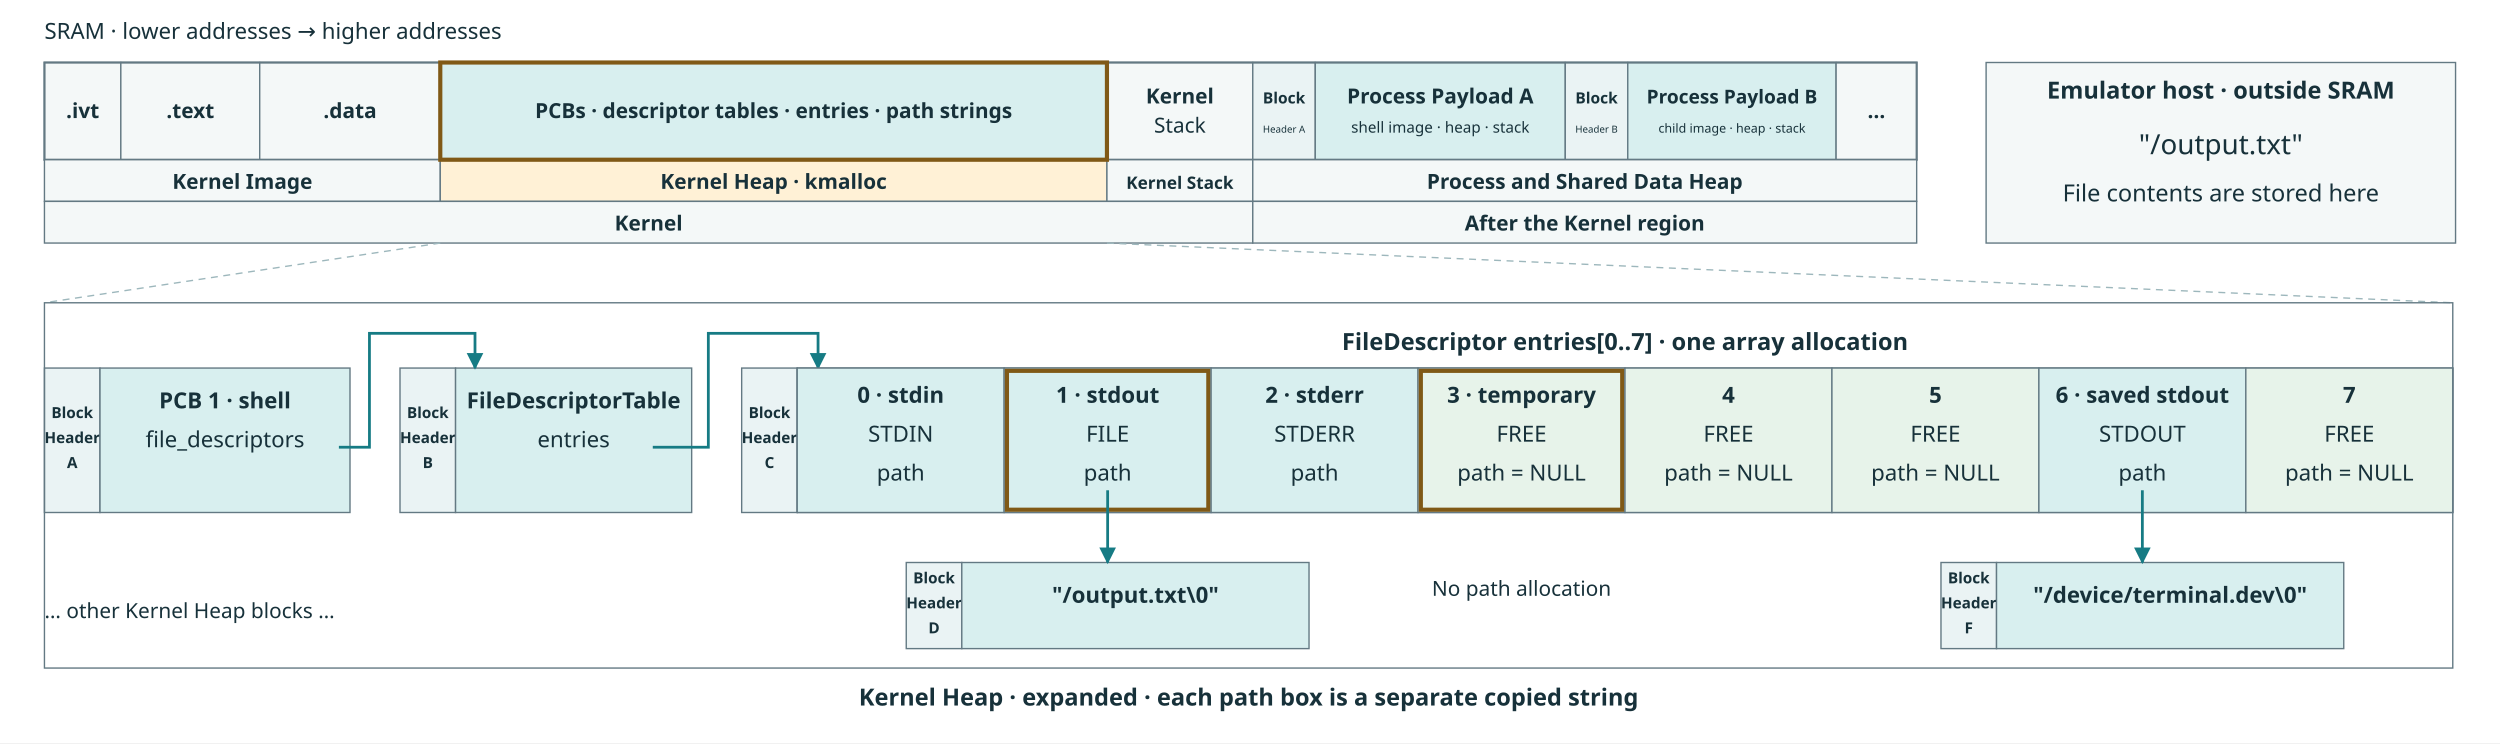
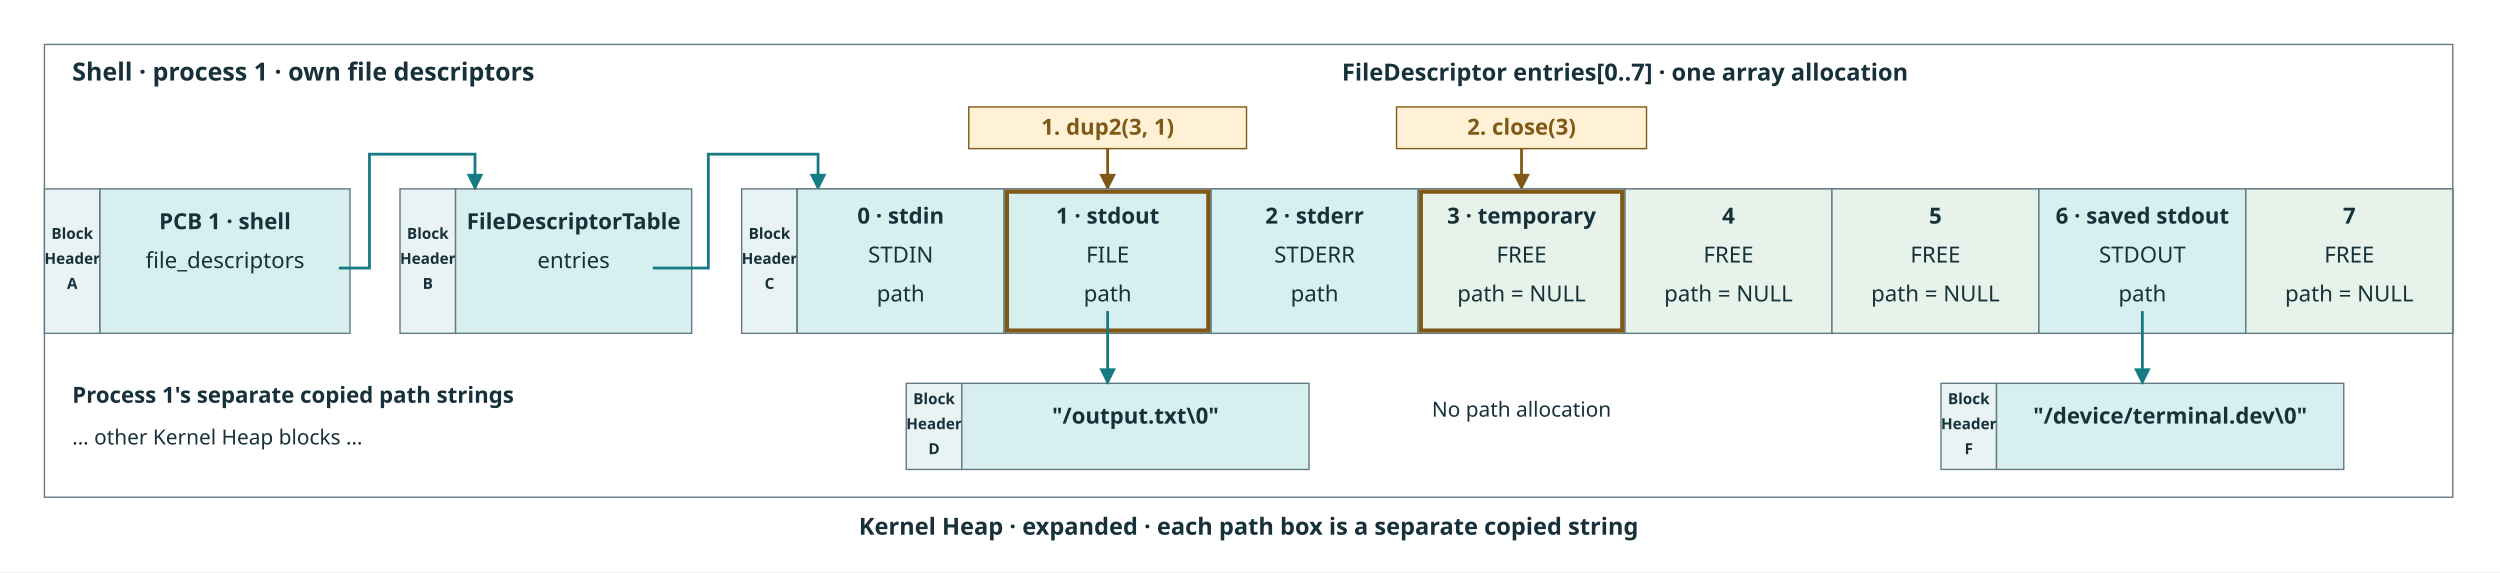
- <svg xmlns="http://www.w3.org/2000/svg" width="1800" height="535" viewBox="0 0 1800 535" role="img" aria-labelledby="title desc">
+ <svg xmlns="http://www.w3.org/2000/svg" width="1800" height="412" viewBox="0 0 1800 412" role="img" aria-labelledby="title desc">
  <defs>
    <marker id="405ea8" viewBox="0 0 10 10" refX="9" refY="5" markerWidth="6" markerHeight="6" orient="auto">
      <path d="M 0 0 L 10 5 L 0 10 z" fill="#167b84" />
    </marker>
    <marker id="26715b" viewBox="0 0 10 10" refX="9" refY="5" markerWidth="6" markerHeight="6" orient="auto">
      <path d="M 0 0 L 10 5 L 0 10 z" fill="#25734f" />
    </marker>
    <marker id="785099" viewBox="0 0 10 10" refX="9" refY="5" markerWidth="6" markerHeight="6" orient="auto">
      <path d="M 0 0 L 10 5 L 0 10 z" fill="#637983" />
    </marker>
    <marker id="9c3d15" viewBox="0 0 10 10" refX="9" refY="5" markerWidth="6" markerHeight="6" orient="auto">
      <path d="M 0 0 L 10 5 L 0 10 z" fill="#805916" />
    </marker>
  </defs>
-   <rect width="1800" height="535" fill="white" />
+   <rect width="1800" height="412" fill="white" />
  <g font-family="Cantarell, sans-serif">
-     <text x="32" y="28" text-anchor="start" font-size="16" font-weight="normal" fill="#17313a">SRAM · lower addresses → higher addresses</text>
-     <rect x="32" y="45" width="55" height="70" fill="#f4f8f8" stroke="#637983" stroke-width="1" />
-     <text x="59.5" y="85.0" text-anchor="middle" font-size="15" font-weight="bold" fill="#17313a">.ivt</text>
-     <rect x="87" y="45" width="100" height="70" fill="#f4f8f8" stroke="#637983" stroke-width="1" />
-     <text x="137.0" y="85.0" text-anchor="middle" font-size="15" font-weight="bold" fill="#17313a">.text</text>
-     <rect x="187" y="45" width="130" height="70" fill="#f4f8f8" stroke="#637983" stroke-width="1" />
-     <text x="252.0" y="85.0" text-anchor="middle" font-size="15" font-weight="bold" fill="#17313a">.data</text>
-     <rect x="317" y="45" width="480" height="70" fill="#d8efef" stroke="#637983" stroke-width="1" />
-     <text x="557.0" y="85.0" text-anchor="middle" font-size="15" font-weight="bold" fill="#17313a">PCBs · descriptor tables · entries · path strings</text>
-     <rect x="797" y="45" width="105" height="70" fill="#f4f8f8" stroke="#637983" stroke-width="1" />
-     <text x="849.5" y="74.5" text-anchor="middle" font-size="15" font-weight="bold" fill="#17313a">Kernel</text>
-     <text x="849.5" y="95.5" text-anchor="middle" font-size="15" font-weight="normal" fill="#17313a">Stack</text>
-     <rect x="902" y="45" width="45" height="70" fill="#eaf3f4" stroke="#637983" stroke-width="1" />
+     <rect x="32" y="32" width="1734" height="326" fill="none" stroke="#637983" stroke-width="1" />
+     <a href="../../kernel/process/process.header#L42">
+       <text x="52" y="58" text-anchor="start" font-size="18" font-weight="bold" fill="#17313a">Shell · process 1 · own file descriptors</text>
+     </a>
+     <rect x="32" y="136" width="40" height="104" fill="#eaf3f4" stroke="#637983" stroke-width="1" />
    <a href="../../common/heap.header#L5">
-       <text x="924.5" y="74.5" text-anchor="middle" font-size="11.186" font-weight="bold" fill="#17313a">Block</text>
+       <text x="52" y="172.0" text-anchor="middle" font-size="11" font-weight="bold" fill="#17313a">Block</text>
    </a>
    <a href="../../common/heap.header#L5">
-       <text x="924.5" y="95.5" text-anchor="middle" font-size="6.992" font-weight="normal" fill="#17313a">Header A</text>
-     </a>
-     <rect x="947" y="45" width="180" height="70" fill="#d8efef" stroke="#637983" stroke-width="1" />
-     <text x="1037.0" y="74.5" text-anchor="middle" font-size="15" font-weight="bold" fill="#17313a">Process Payload A</text>
-     <text x="1037.0" y="95.5" text-anchor="middle" font-size="10.952" font-weight="normal" fill="#17313a">shell image · heap · stack</text>
-     <rect x="1127" y="45" width="45" height="70" fill="#eaf3f4" stroke="#637983" stroke-width="1" />
-     <a href="../../common/heap.header#L5">
-       <text x="1149.5" y="74.5" text-anchor="middle" font-size="11.186" font-weight="bold" fill="#17313a">Block</text>
+       <text x="52" y="190.0" text-anchor="middle" font-size="11" font-weight="bold" fill="#17313a">Header</text>
    </a>
    <a href="../../common/heap.header#L5">
-       <text x="1149.5" y="95.5" text-anchor="middle" font-size="6.992" font-weight="normal" fill="#17313a">Header B</text>
+       <text x="52" y="208.0" text-anchor="middle" font-size="11" font-weight="bold" fill="#17313a">A</text>
    </a>
-     <rect x="1172" y="45" width="150" height="70" fill="#d8efef" stroke="#637983" stroke-width="1" />
-     <text x="1247.0" y="74.5" text-anchor="middle" font-size="13.759" font-weight="bold" fill="#17313a">Process Payload B</text>
-     <text x="1247.0" y="95.5" text-anchor="middle" font-size="8.996" font-weight="normal" fill="#17313a">child image · heap · stack</text>
-     <rect x="1322" y="45" width="58" height="70" fill="#f4f8f8" stroke="#637983" stroke-width="1" />
-     <text x="1351.0" y="85.0" text-anchor="middle" font-size="15" font-weight="bold" fill="#17313a">…</text>
-     <rect x="32" y="45" width="1348" height="70" fill="none" stroke="#637983" stroke-width="1.5" />
-     <rect x="32" y="115" width="285" height="30" fill="#f4f8f8" stroke="#637983" stroke-width="1" />
-     <text x="174.5" y="136" text-anchor="middle" font-size="15" font-weight="bold" fill="#17313a">Kernel Image</text>
-     <rect x="317" y="115" width="480" height="30" fill="#fff1d6" stroke="#637983" stroke-width="1" />
-     <text x="557.0" y="136" text-anchor="middle" font-size="15" font-weight="bold" fill="#17313a">Kernel Heap · kmalloc</text>
-     <rect x="797" y="115" width="105" height="30" fill="#f4f8f8" stroke="#637983" stroke-width="1" />
-     <text x="849.5" y="136" text-anchor="middle" font-size="12.37" font-weight="bold" fill="#17313a">Kernel Stack</text>
-     <rect x="902" y="115" width="478" height="30" fill="#f4f8f8" stroke="#637983" stroke-width="1" />
-     <text x="1141.0" y="136" text-anchor="middle" font-size="15" font-weight="bold" fill="#17313a">Process and Shared Data Heap</text>
-     <rect x="32" y="145" width="870" height="30" fill="#f4f8f8" stroke="#637983" stroke-width="1" />
-     <text x="467.0" y="166" text-anchor="middle" font-size="15" font-weight="bold" fill="#17313a">Kernel</text>
-     <rect x="902" y="145" width="478" height="30" fill="#f4f8f8" stroke="#637983" stroke-width="1" />
-     <text x="1141.0" y="166" text-anchor="middle" font-size="15" font-weight="bold" fill="#17313a">After the Kernel region</text>
-     <rect x="317" y="45" width="480" height="70" fill="none" stroke="#805916" stroke-width="3" />
-     <rect x="1430" y="45" width="338" height="130" fill="#f4f8f8" stroke="#637983" stroke-width="1" />
-     <text x="1599" y="71" text-anchor="middle" font-size="17" font-weight="bold" fill="#17313a">Emulator host · outside SRAM</text>
-     <text x="1599" y="111" text-anchor="middle" font-size="20" font-weight="normal" fill="#17313a">"/output.txt"</text>
-     <text x="1599" y="145" text-anchor="middle" font-size="17" font-weight="normal" fill="#17313a">File contents are stored here</text>
-     <path d="M 317 175 L 32 218 M 797 175 L 1766 218" fill="none" stroke="#9db7bc" stroke-dasharray="5 4" />
-     <rect x="32" y="265" width="40" height="104" fill="#eaf3f4" stroke="#637983" stroke-width="1" />
+     <rect x="72" y="136" width="180" height="104" fill="#d8efef" stroke="#637983" stroke-width="1" />
+     <a href="../../kernel/process/process.header#L31">
+       <text x="162.0" y="165" text-anchor="middle" font-size="16" font-weight="bold" fill="#17313a">PCB 1 · shell</text>
+     </a>
+     <a href="../../kernel/process/process.header#L42">
+       <text x="162.0" y="193" text-anchor="middle" font-size="16" font-weight="normal" fill="#17313a">file_descriptors</text>
+     </a>
+     <rect x="288" y="136" width="40" height="104" fill="#eaf3f4" stroke="#637983" stroke-width="1" />
    <a href="../../common/heap.header#L5">
-       <text x="52" y="301.0" text-anchor="middle" font-size="11" font-weight="bold" fill="#17313a">Block</text>
+       <text x="308" y="172.0" text-anchor="middle" font-size="11" font-weight="bold" fill="#17313a">Block</text>
    </a>
    <a href="../../common/heap.header#L5">
-       <text x="52" y="319.0" text-anchor="middle" font-size="11" font-weight="bold" fill="#17313a">Header</text>
+       <text x="308" y="190.0" text-anchor="middle" font-size="11" font-weight="bold" fill="#17313a">Header</text>
    </a>
    <a href="../../common/heap.header#L5">
-       <text x="52" y="337.0" text-anchor="middle" font-size="11" font-weight="bold" fill="#17313a">A</text>
+       <text x="308" y="208.0" text-anchor="middle" font-size="11" font-weight="bold" fill="#17313a">B</text>
    </a>
-     <rect x="72" y="265" width="180" height="104" fill="#d8efef" stroke="#637983" stroke-width="1" />
-     <a href="../../kernel/process/process.header#L31">
-       <text x="162.0" y="294" text-anchor="middle" font-size="16" font-weight="bold" fill="#17313a">PCB 1 · shell</text>
+     <rect x="328" y="136" width="170" height="104" fill="#d8efef" stroke="#637983" stroke-width="1" />
+     <a href="../../kernel/filesystem/file_descriptor.header#L22">
+       <text x="413.0" y="165" text-anchor="middle" font-size="16" font-weight="bold" fill="#17313a">FileDescriptorTable</text>
    </a>
-     <a href="../../kernel/process/process.header#L42">
-       <text x="162.0" y="322" text-anchor="middle" font-size="16" font-weight="normal" fill="#17313a">file_descriptors</text>
+     <a href="../../kernel/filesystem/file_descriptor.header#L23">
+       <text x="413.0" y="193" text-anchor="middle" font-size="16" font-weight="normal" fill="#17313a">entries</text>
    </a>
-     <rect x="288" y="265" width="40" height="104" fill="#eaf3f4" stroke="#637983" stroke-width="1" />
+     <rect x="534" y="136" width="40" height="104" fill="#eaf3f4" stroke="#637983" stroke-width="1" />
    <a href="../../common/heap.header#L5">
-       <text x="308" y="301.0" text-anchor="middle" font-size="11" font-weight="bold" fill="#17313a">Block</text>
+       <text x="554" y="172.0" text-anchor="middle" font-size="11" font-weight="bold" fill="#17313a">Block</text>
    </a>
    <a href="../../common/heap.header#L5">
-       <text x="308" y="319.0" text-anchor="middle" font-size="11" font-weight="bold" fill="#17313a">Header</text>
+       <text x="554" y="190.0" text-anchor="middle" font-size="11" font-weight="bold" fill="#17313a">Header</text>
    </a>
    <a href="../../common/heap.header#L5">
-       <text x="308" y="337.0" text-anchor="middle" font-size="11" font-weight="bold" fill="#17313a">B</text>
+       <text x="554" y="208.0" text-anchor="middle" font-size="11" font-weight="bold" fill="#17313a">C</text>
    </a>
-     <rect x="328" y="265" width="170" height="104" fill="#d8efef" stroke="#637983" stroke-width="1" />
-     <a href="../../kernel/filesystem/file_descriptor.header#L22">
-       <text x="413.0" y="294" text-anchor="middle" font-size="16" font-weight="bold" fill="#17313a">FileDescriptorTable</text>
+     <rect x="574" y="136" width="1192" height="104" fill="#d8efef" stroke="#637983" stroke-width="1" />
+     <a href="../../kernel/filesystem/file_descriptor.header#L15">
+       <text x="1170" y="58" text-anchor="middle" font-size="17" font-weight="bold" fill="#17313a">FileDescriptor entries[0..7] · one array allocation</text>
    </a>
-     <a href="../../kernel/filesystem/file_descriptor.header#L23">
-       <text x="413.0" y="322" text-anchor="middle" font-size="16" font-weight="normal" fill="#17313a">entries</text>
+     <rect x="697.5" y="77" width="200" height="30" fill="#fff1d6" stroke="#805916" stroke-width="1" />
+     <a href="../../library/unistd/io.picoc#L58">
+       <text x="797.5" y="97" text-anchor="middle" font-size="16" font-weight="bold" fill="#805916">1. dup2(3, 1)</text>
    </a>
-     <rect x="534" y="265" width="40" height="104" fill="#eaf3f4" stroke="#637983" stroke-width="1" />
+     <path d="M 797.5 107 L 797.5 136" fill="none" stroke="#805916" stroke-width="2" marker-end="url(#9c3d15)" />
+     <rect x="1005.5" y="77" width="180" height="30" fill="#fff1d6" stroke="#805916" stroke-width="1" />
+     <a href="../../library/unistd/io.picoc#L54">
+       <text x="1095.5" y="97" text-anchor="middle" font-size="16" font-weight="bold" fill="#805916">2. close(3)</text>
+     </a>
+     <path d="M 1095.5 107 L 1095.5 136" fill="none" stroke="#805916" stroke-width="2" marker-end="url(#9c3d15)" />
+     <path d="M 244 193 H 266 V 111 H 342 V 136" fill="none" stroke="#167b84" stroke-width="2" marker-end="url(#405ea8)" />
+     <path d="M 470 193 H 510 V 111 H 589 V 136" fill="none" stroke="#167b84" stroke-width="2" marker-end="url(#405ea8)" />
+     <rect x="574" y="136" width="149" height="104" fill="#d8efef" stroke="#637983" stroke-width="1" />
+     <text x="648.5" y="161" text-anchor="middle" font-size="16" font-weight="bold" fill="#17313a">0 · stdin</text>
+     <a href="../../kernel/filesystem/file_descriptor.header#L10">
+       <text x="648.5" y="189" text-anchor="middle" font-size="16" font-weight="normal" fill="#17313a">STDIN</text>
+     </a>
+     <a href="../../kernel/filesystem/file_descriptor.header#L19">
+       <text x="648.5" y="217" text-anchor="middle" font-size="16" font-weight="normal" fill="#17313a">path</text>
+     </a>
+     <rect x="723" y="136" width="149" height="104" fill="#d8efef" stroke="#637983" stroke-width="1" />
+     <text x="797.5" y="161" text-anchor="middle" font-size="16" font-weight="bold" fill="#17313a">1 · stdout</text>
+     <a href="../../kernel/filesystem/file_descriptor.header#L13">
+       <text x="797.5" y="189" text-anchor="middle" font-size="16" font-weight="normal" fill="#17313a">FILE</text>
+     </a>
+     <a href="../../kernel/filesystem/file_descriptor.header#L19">
+       <text x="797.5" y="217" text-anchor="middle" font-size="16" font-weight="normal" fill="#17313a">path</text>
+     </a>
+     <rect x="725" y="138" width="145" height="100" fill="none" stroke="#805916" stroke-width="3" />
+     <rect x="872" y="136" width="149" height="104" fill="#d8efef" stroke="#637983" stroke-width="1" />
+     <text x="946.5" y="161" text-anchor="middle" font-size="16" font-weight="bold" fill="#17313a">2 · stderr</text>
+     <a href="../../kernel/filesystem/file_descriptor.header#L12">
+       <text x="946.5" y="189" text-anchor="middle" font-size="16" font-weight="normal" fill="#17313a">STDERR</text>
+     </a>
+     <a href="../../kernel/filesystem/file_descriptor.header#L19">
+       <text x="946.5" y="217" text-anchor="middle" font-size="16" font-weight="normal" fill="#17313a">path</text>
+     </a>
+     <rect x="1021" y="136" width="149" height="104" fill="#e7f3ea" stroke="#637983" stroke-width="1" />
+     <text x="1095.5" y="161" text-anchor="middle" font-size="16" font-weight="bold" fill="#17313a">3 · temporary</text>
+     <a href="../../kernel/filesystem/file_descriptor.header#L9">
+       <text x="1095.5" y="189" text-anchor="middle" font-size="16" font-weight="normal" fill="#17313a">FREE</text>
+     </a>
+     <a href="../../kernel/filesystem/file_descriptor.header#L19">
+       <text x="1095.5" y="217" text-anchor="middle" font-size="16" font-weight="normal" fill="#17313a">path = NULL</text>
+     </a>
+     <rect x="1023" y="138" width="145" height="100" fill="none" stroke="#805916" stroke-width="3" />
+     <rect x="1170" y="136" width="149" height="104" fill="#e7f3ea" stroke="#637983" stroke-width="1" />
+     <text x="1244.5" y="161" text-anchor="middle" font-size="16" font-weight="bold" fill="#17313a">4</text>
+     <a href="../../kernel/filesystem/file_descriptor.header#L9">
+       <text x="1244.5" y="189" text-anchor="middle" font-size="16" font-weight="normal" fill="#17313a">FREE</text>
+     </a>
+     <a href="../../kernel/filesystem/file_descriptor.header#L19">
+       <text x="1244.5" y="217" text-anchor="middle" font-size="16" font-weight="normal" fill="#17313a">path = NULL</text>
+     </a>
+     <rect x="1319" y="136" width="149" height="104" fill="#e7f3ea" stroke="#637983" stroke-width="1" />
+     <text x="1393.5" y="161" text-anchor="middle" font-size="16" font-weight="bold" fill="#17313a">5</text>
+     <a href="../../kernel/filesystem/file_descriptor.header#L9">
+       <text x="1393.5" y="189" text-anchor="middle" font-size="16" font-weight="normal" fill="#17313a">FREE</text>
+     </a>
+     <a href="../../kernel/filesystem/file_descriptor.header#L19">
+       <text x="1393.5" y="217" text-anchor="middle" font-size="16" font-weight="normal" fill="#17313a">path = NULL</text>
+     </a>
+     <rect x="1468" y="136" width="149" height="104" fill="#d8efef" stroke="#637983" stroke-width="1" />
+     <text x="1542.5" y="161" text-anchor="middle" font-size="16" font-weight="bold" fill="#17313a">6 · saved stdout</text>
+     <a href="../../kernel/filesystem/file_descriptor.header#L11">
+       <text x="1542.5" y="189" text-anchor="middle" font-size="16" font-weight="normal" fill="#17313a">STDOUT</text>
+     </a>
+     <a href="../../kernel/filesystem/file_descriptor.header#L19">
+       <text x="1542.5" y="217" text-anchor="middle" font-size="16" font-weight="normal" fill="#17313a">path</text>
+     </a>
+     <rect x="1617" y="136" width="149" height="104" fill="#e7f3ea" stroke="#637983" stroke-width="1" />
+     <text x="1691.5" y="161" text-anchor="middle" font-size="16" font-weight="bold" fill="#17313a">7</text>
+     <a href="../../kernel/filesystem/file_descriptor.header#L9">
+       <text x="1691.5" y="189" text-anchor="middle" font-size="16" font-weight="normal" fill="#17313a">FREE</text>
+     </a>
+     <a href="../../kernel/filesystem/file_descriptor.header#L19">
+       <text x="1691.5" y="217" text-anchor="middle" font-size="16" font-weight="normal" fill="#17313a">path = NULL</text>
+     </a>
+     <rect x="652.5" y="276" width="40" height="62" fill="#eaf3f4" stroke="#637983" stroke-width="1" />
    <a href="../../common/heap.header#L5">
-       <text x="554" y="301.0" text-anchor="middle" font-size="11" font-weight="bold" fill="#17313a">Block</text>
+       <text x="672.5" y="291.0" text-anchor="middle" font-size="11" font-weight="bold" fill="#17313a">Block</text>
    </a>
    <a href="../../common/heap.header#L5">
-       <text x="554" y="319.0" text-anchor="middle" font-size="11" font-weight="bold" fill="#17313a">Header</text>
+       <text x="672.5" y="309.0" text-anchor="middle" font-size="11" font-weight="bold" fill="#17313a">Header</text>
    </a>
    <a href="../../common/heap.header#L5">
-       <text x="554" y="337.0" text-anchor="middle" font-size="11" font-weight="bold" fill="#17313a">C</text>
+       <text x="672.5" y="327.0" text-anchor="middle" font-size="11" font-weight="bold" fill="#17313a">D</text>
    </a>
-     <rect x="574" y="265" width="1192" height="104" fill="#d8efef" stroke="#637983" stroke-width="1" />
-     <a href="../../kernel/filesystem/file_descriptor.header#L15">
-       <text x="1170" y="252" text-anchor="middle" font-size="17" font-weight="bold" fill="#17313a">FileDescriptor entries[0..7] · one array allocation</text>
+     <rect x="692.5" y="276" width="250" height="62" fill="#d8efef" stroke="#637983" stroke-width="1" />
+     <a href="../../kernel/filesystem/file_descriptor.header#L19">
+       <text x="817.5" y="305" text-anchor="middle" font-size="16" font-weight="bold" fill="#17313a">"/output.txt\0"</text>
    </a>
-     <path d="M 244 322 H 266 V 240 H 342 V 265" fill="none" stroke="#167b84" stroke-width="2" marker-end="url(#405ea8)" />
-     <path d="M 470 322 H 510 V 240 H 589 V 265" fill="none" stroke="#167b84" stroke-width="2" marker-end="url(#405ea8)" />
-     <rect x="574" y="265" width="149" height="104" fill="#d8efef" stroke="#637983" stroke-width="1" />
-     <text x="648.5" y="290" text-anchor="middle" font-size="16" font-weight="bold" fill="#17313a">0 · stdin</text>
-     <a href="../../kernel/filesystem/file_descriptor.header#L10">
-       <text x="648.5" y="318" text-anchor="middle" font-size="16" font-weight="normal" fill="#17313a">STDIN</text>
-     </a>
-     <a href="../../kernel/filesystem/file_descriptor.header#L19">
-       <text x="648.5" y="346" text-anchor="middle" font-size="16" font-weight="normal" fill="#17313a">path</text>
-     </a>
-     <rect x="723" y="265" width="149" height="104" fill="#d8efef" stroke="#637983" stroke-width="1" />
-     <text x="797.5" y="290" text-anchor="middle" font-size="16" font-weight="bold" fill="#17313a">1 · stdout</text>
-     <a href="../../kernel/filesystem/file_descriptor.header#L13">
-       <text x="797.5" y="318" text-anchor="middle" font-size="16" font-weight="normal" fill="#17313a">FILE</text>
-     </a>
-     <a href="../../kernel/filesystem/file_descriptor.header#L19">
-       <text x="797.5" y="346" text-anchor="middle" font-size="16" font-weight="normal" fill="#17313a">path</text>
-     </a>
-     <rect x="725" y="267" width="145" height="100" fill="none" stroke="#805916" stroke-width="3" />
-     <rect x="872" y="265" width="149" height="104" fill="#d8efef" stroke="#637983" stroke-width="1" />
-     <text x="946.5" y="290" text-anchor="middle" font-size="16" font-weight="bold" fill="#17313a">2 · stderr</text>
-     <a href="../../kernel/filesystem/file_descriptor.header#L12">
-       <text x="946.5" y="318" text-anchor="middle" font-size="16" font-weight="normal" fill="#17313a">STDERR</text>
-     </a>
-     <a href="../../kernel/filesystem/file_descriptor.header#L19">
-       <text x="946.5" y="346" text-anchor="middle" font-size="16" font-weight="normal" fill="#17313a">path</text>
-     </a>
-     <rect x="1021" y="265" width="149" height="104" fill="#e7f3ea" stroke="#637983" stroke-width="1" />
-     <text x="1095.5" y="290" text-anchor="middle" font-size="16" font-weight="bold" fill="#17313a">3 · temporary</text>
-     <a href="../../kernel/filesystem/file_descriptor.header#L9">
-       <text x="1095.5" y="318" text-anchor="middle" font-size="16" font-weight="normal" fill="#17313a">FREE</text>
-     </a>
-     <a href="../../kernel/filesystem/file_descriptor.header#L19">
-       <text x="1095.5" y="346" text-anchor="middle" font-size="16" font-weight="normal" fill="#17313a">path = NULL</text>
-     </a>
-     <rect x="1023" y="267" width="145" height="100" fill="none" stroke="#805916" stroke-width="3" />
-     <rect x="1170" y="265" width="149" height="104" fill="#e7f3ea" stroke="#637983" stroke-width="1" />
-     <text x="1244.5" y="290" text-anchor="middle" font-size="16" font-weight="bold" fill="#17313a">4</text>
-     <a href="../../kernel/filesystem/file_descriptor.header#L9">
-       <text x="1244.5" y="318" text-anchor="middle" font-size="16" font-weight="normal" fill="#17313a">FREE</text>
-     </a>
-     <a href="../../kernel/filesystem/file_descriptor.header#L19">
-       <text x="1244.5" y="346" text-anchor="middle" font-size="16" font-weight="normal" fill="#17313a">path = NULL</text>
-     </a>
-     <rect x="1319" y="265" width="149" height="104" fill="#e7f3ea" stroke="#637983" stroke-width="1" />
-     <text x="1393.5" y="290" text-anchor="middle" font-size="16" font-weight="bold" fill="#17313a">5</text>
-     <a href="../../kernel/filesystem/file_descriptor.header#L9">
-       <text x="1393.5" y="318" text-anchor="middle" font-size="16" font-weight="normal" fill="#17313a">FREE</text>
-     </a>
-     <a href="../../kernel/filesystem/file_descriptor.header#L19">
-       <text x="1393.5" y="346" text-anchor="middle" font-size="16" font-weight="normal" fill="#17313a">path = NULL</text>
-     </a>
-     <rect x="1468" y="265" width="149" height="104" fill="#d8efef" stroke="#637983" stroke-width="1" />
-     <text x="1542.5" y="290" text-anchor="middle" font-size="16" font-weight="bold" fill="#17313a">6 · saved stdout</text>
-     <a href="../../kernel/filesystem/file_descriptor.header#L11">
-       <text x="1542.5" y="318" text-anchor="middle" font-size="16" font-weight="normal" fill="#17313a">STDOUT</text>
-     </a>
-     <a href="../../kernel/filesystem/file_descriptor.header#L19">
-       <text x="1542.5" y="346" text-anchor="middle" font-size="16" font-weight="normal" fill="#17313a">path</text>
-     </a>
-     <rect x="1617" y="265" width="149" height="104" fill="#e7f3ea" stroke="#637983" stroke-width="1" />
-     <text x="1691.5" y="290" text-anchor="middle" font-size="16" font-weight="bold" fill="#17313a">7</text>
-     <a href="../../kernel/filesystem/file_descriptor.header#L9">
-       <text x="1691.5" y="318" text-anchor="middle" font-size="16" font-weight="normal" fill="#17313a">FREE</text>
-     </a>
-     <a href="../../kernel/filesystem/file_descriptor.header#L19">
-       <text x="1691.5" y="346" text-anchor="middle" font-size="16" font-weight="normal" fill="#17313a">path = NULL</text>
-     </a>
-     <rect x="652.5" y="405" width="40" height="62" fill="#eaf3f4" stroke="#637983" stroke-width="1" />
+     <path d="M 797.5 224 V 276" fill="none" stroke="#167b84" stroke-width="2" marker-end="url(#405ea8)" />
+     <text x="1095.5" y="300" text-anchor="middle" font-size="15" font-weight="normal" fill="#17313a">No path allocation</text>
+     <rect x="1397.5" y="276" width="40" height="62" fill="#eaf3f4" stroke="#637983" stroke-width="1" />
    <a href="../../common/heap.header#L5">
-       <text x="672.5" y="420.0" text-anchor="middle" font-size="11" font-weight="bold" fill="#17313a">Block</text>
+       <text x="1417.5" y="291.0" text-anchor="middle" font-size="11" font-weight="bold" fill="#17313a">Block</text>
    </a>
    <a href="../../common/heap.header#L5">
-       <text x="672.5" y="438.0" text-anchor="middle" font-size="11" font-weight="bold" fill="#17313a">Header</text>
+       <text x="1417.5" y="309.0" text-anchor="middle" font-size="11" font-weight="bold" fill="#17313a">Header</text>
    </a>
    <a href="../../common/heap.header#L5">
-       <text x="672.5" y="456.0" text-anchor="middle" font-size="11" font-weight="bold" fill="#17313a">D</text>
+       <text x="1417.5" y="327.0" text-anchor="middle" font-size="11" font-weight="bold" fill="#17313a">F</text>
    </a>
-     <rect x="692.5" y="405" width="250" height="62" fill="#d8efef" stroke="#637983" stroke-width="1" />
+     <rect x="1437.5" y="276" width="250" height="62" fill="#d8efef" stroke="#637983" stroke-width="1" />
    <a href="../../kernel/filesystem/file_descriptor.header#L19">
-       <text x="817.5" y="434" text-anchor="middle" font-size="16" font-weight="bold" fill="#17313a">"/output.txt\0"</text>
+       <text x="1562.5" y="305" text-anchor="middle" font-size="16" font-weight="bold" fill="#17313a">"/device/terminal.dev\0"</text>
    </a>
-     <path d="M 797.5 353 V 405" fill="none" stroke="#167b84" stroke-width="2" marker-end="url(#405ea8)" />
-     <text x="1095.5" y="429" text-anchor="middle" font-size="15" font-weight="normal" fill="#17313a">No path allocation</text>
-     <rect x="1397.5" y="405" width="40" height="62" fill="#eaf3f4" stroke="#637983" stroke-width="1" />
-     <a href="../../common/heap.header#L5">
-       <text x="1417.5" y="420.0" text-anchor="middle" font-size="11" font-weight="bold" fill="#17313a">Block</text>
+     <path d="M 1542.5 224 V 276" fill="none" stroke="#167b84" stroke-width="2" marker-end="url(#405ea8)" />
+     <a href="../../kernel/filesystem/file_descriptor.header#L19">
+       <text x="52" y="290" text-anchor="start" font-size="16" font-weight="bold" fill="#17313a">Process 1's separate copied path strings</text>
    </a>
-     <a href="../../common/heap.header#L5">
-       <text x="1417.5" y="438.0" text-anchor="middle" font-size="11" font-weight="bold" fill="#17313a">Header</text>
-     </a>
-     <a href="../../common/heap.header#L5">
-       <text x="1417.5" y="456.0" text-anchor="middle" font-size="11" font-weight="bold" fill="#17313a">F</text>
-     </a>
-     <rect x="1437.5" y="405" width="250" height="62" fill="#d8efef" stroke="#637983" stroke-width="1" />
-     <a href="../../kernel/filesystem/file_descriptor.header#L19">
-       <text x="1562.5" y="434" text-anchor="middle" font-size="16" font-weight="bold" fill="#17313a">"/device/terminal.dev\0"</text>
-     </a>
-     <path d="M 1542.5 353 V 405" fill="none" stroke="#167b84" stroke-width="2" marker-end="url(#405ea8)" />
-     <text x="32" y="445" text-anchor="start" font-size="15" font-weight="normal" fill="#17313a">… other Kernel Heap blocks …</text>
-     <rect x="32" y="218" width="1734" height="263" fill="none" stroke="#637983" stroke-width="1" />
-     <text x="899" y="508" text-anchor="middle" font-size="17" font-weight="bold" fill="#17313a">Kernel Heap · expanded · each path box is a separate copied string</text>
+     <text x="52" y="320" text-anchor="start" font-size="15" font-weight="normal" fill="#17313a">… other Kernel Heap blocks …</text>
+     <text x="899" y="385" text-anchor="middle" font-size="17" font-weight="bold" fill="#17313a">Kernel Heap · expanded · each path box is a separate copied string</text>
  </g>
</svg>
